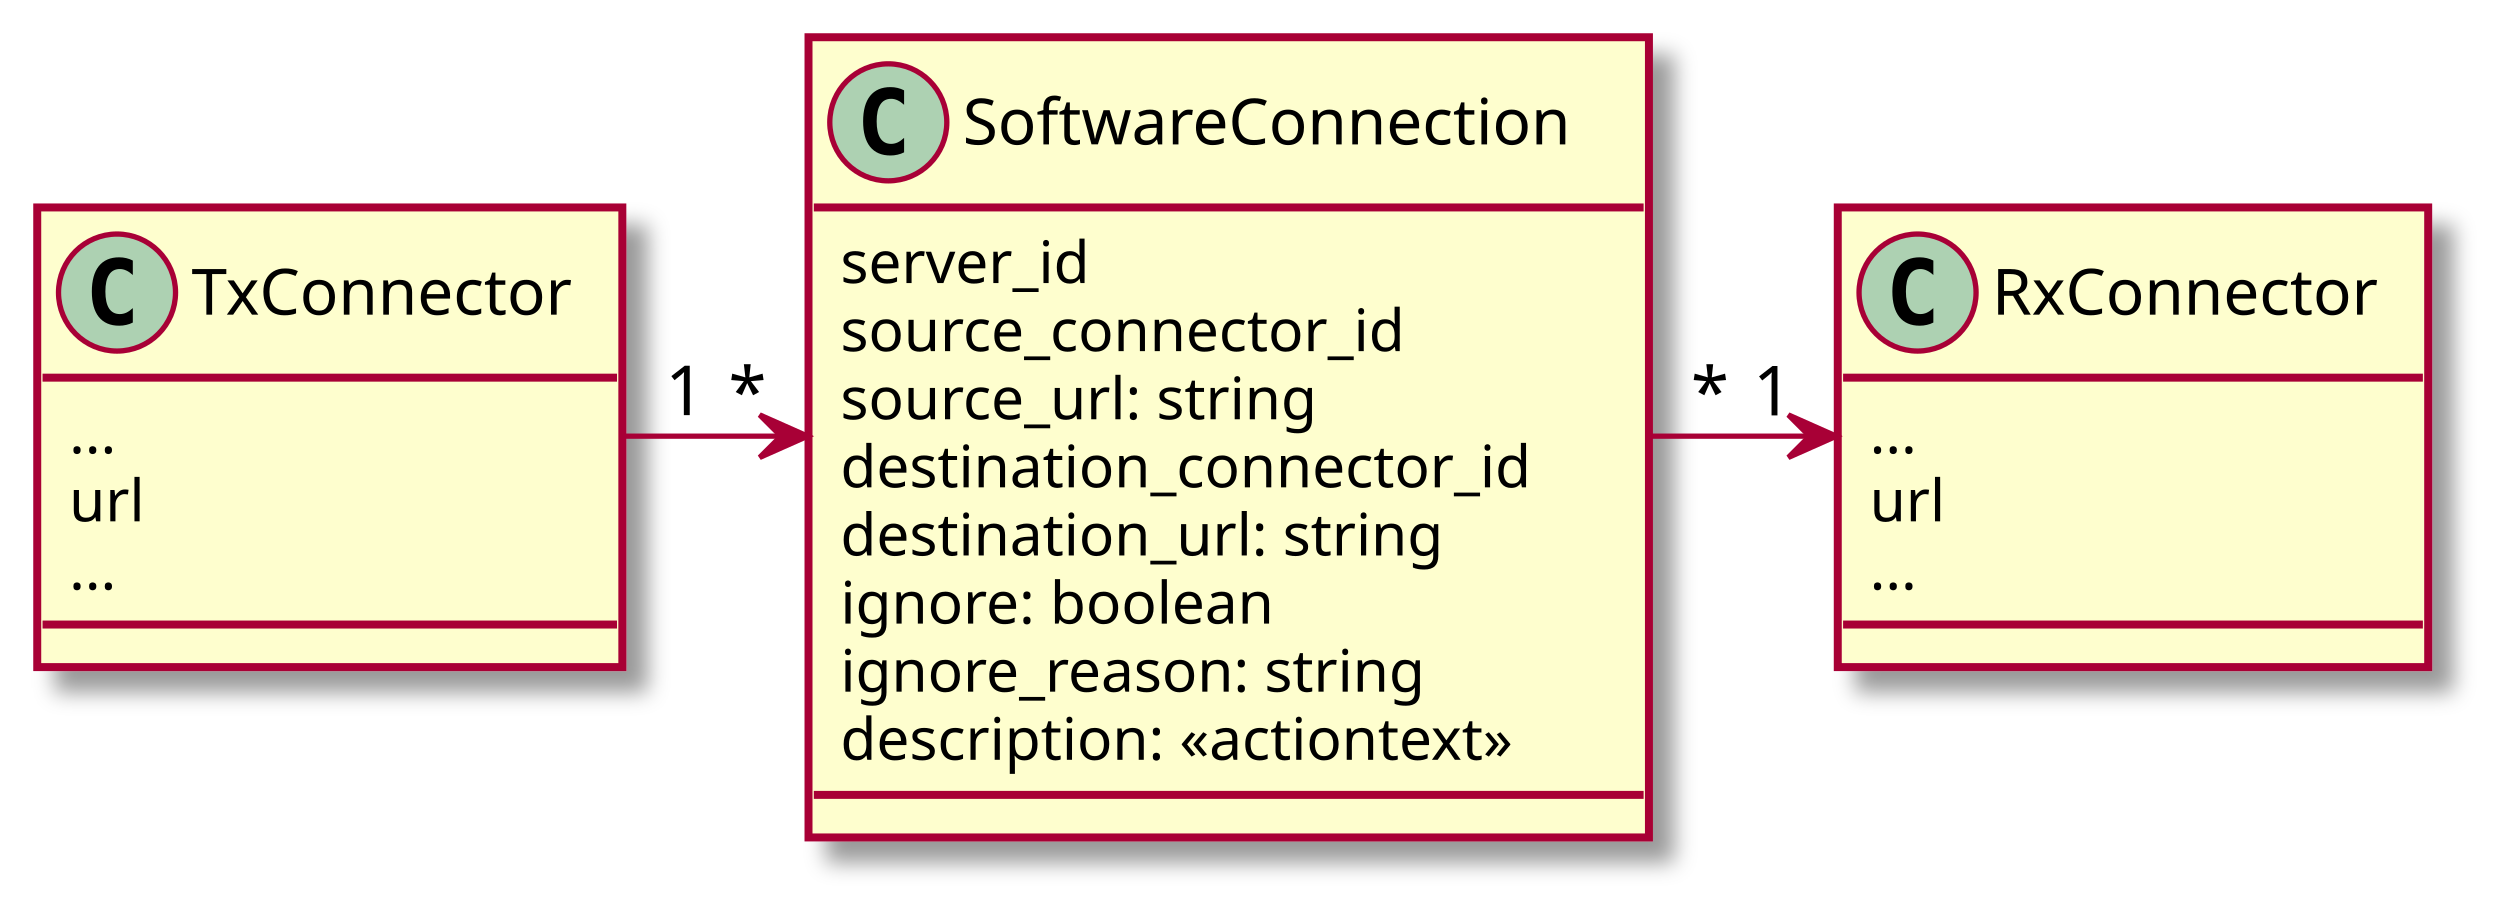
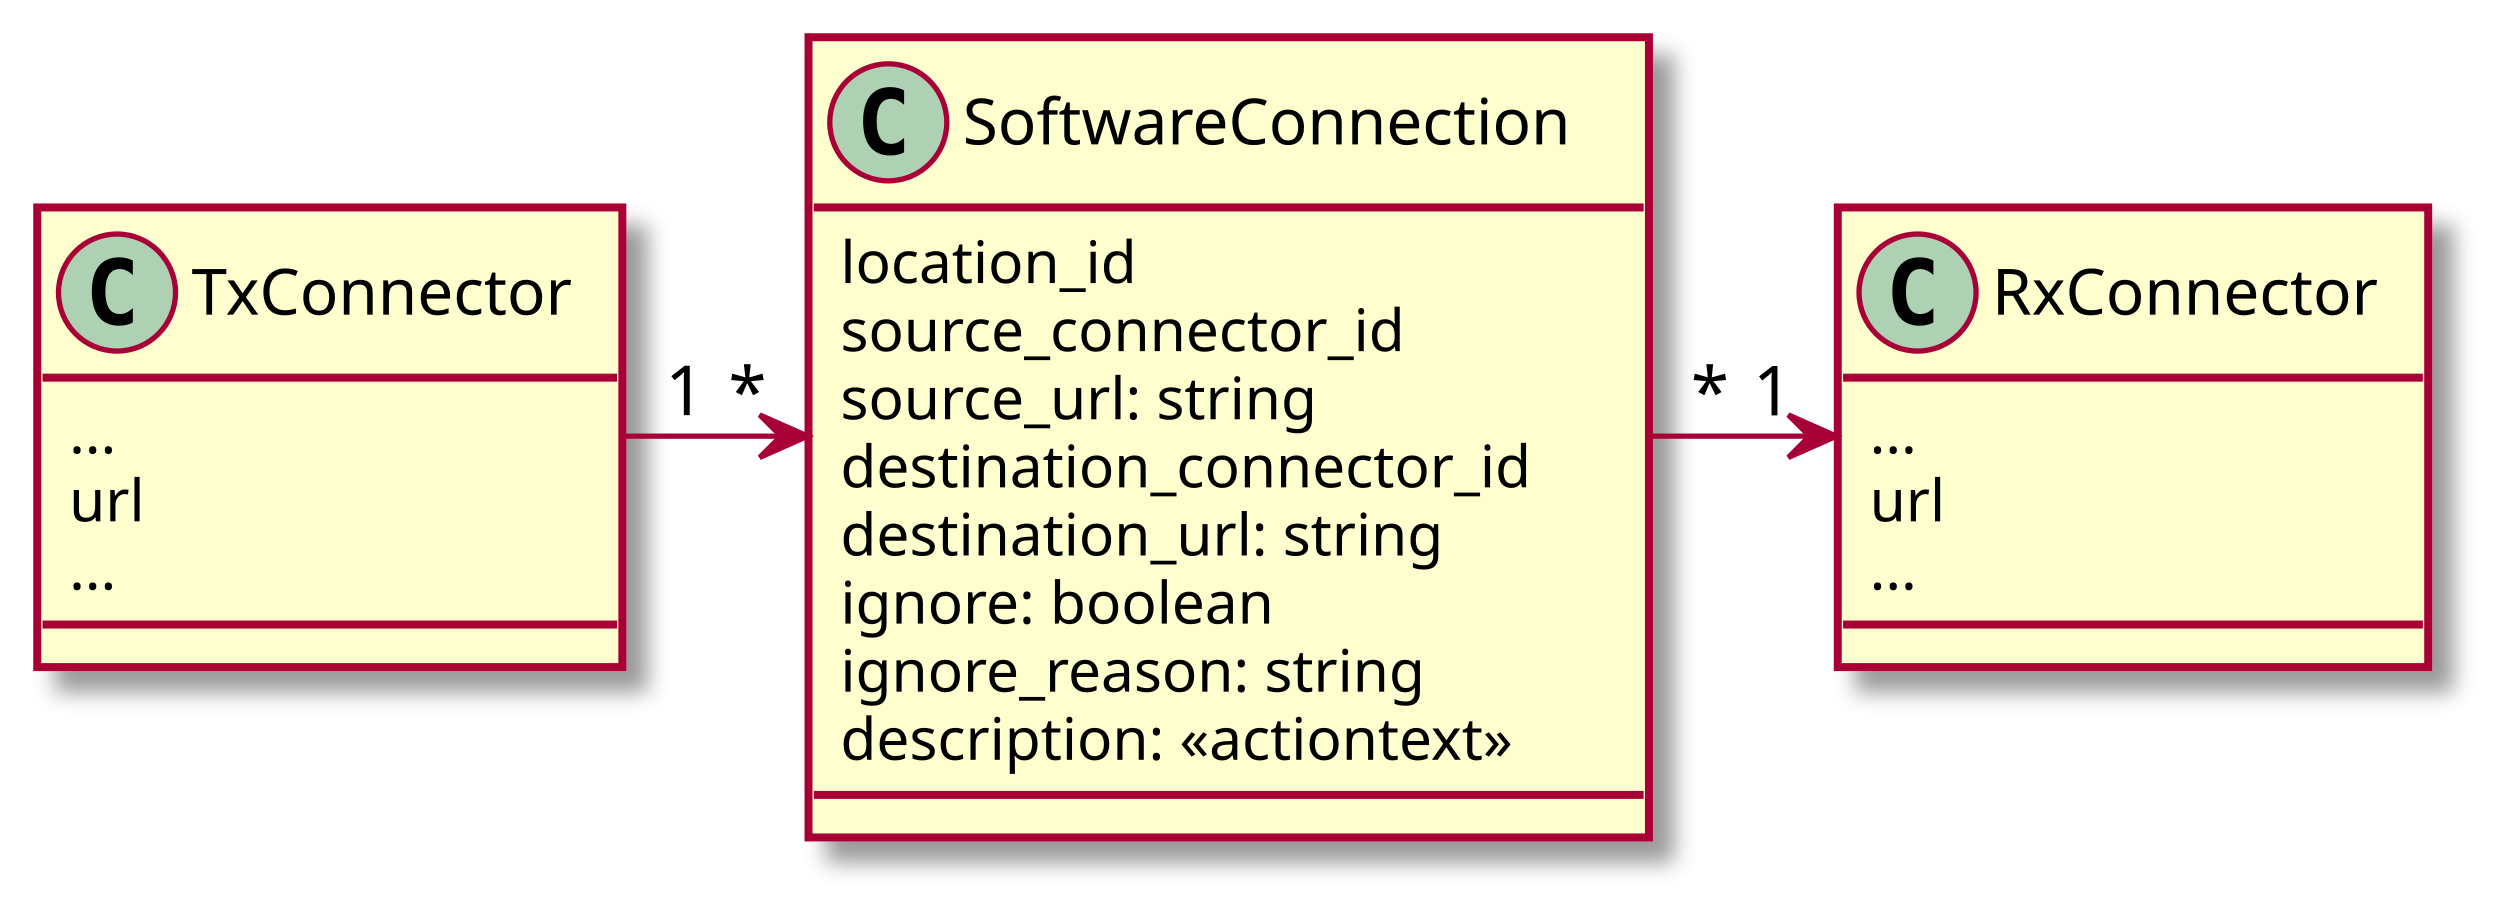
<svg xmlns="http://www.w3.org/2000/svg" contentScriptType="application/ecmascript" contentStyleType="text/css" height="171px" preserveAspectRatio="none" style="width:470px;height:171px;background:#FFFFFF;" version="1.1" viewBox="0 0 470 171" width="470px" zoomAndPan="magnify">
  <defs>
-     <filter height="300%" id="ft7la5rcx3qwz" width="300%" x="-1" y="-1">
+     <filter height="300%" id="f1prkfsfmotett" width="300%" x="-1" y="-1">
      <feGaussianBlur result="blurOut" stdDeviation="2.0" />
      <feColorMatrix in="blurOut" result="blurOut2" type="matrix" values="0 0 0 0 0 0 0 0 0 0 0 0 0 0 0 0 0 0 .4 0" />
      <feOffset dx="4.0" dy="4.0" in="blurOut2" result="blurOut3" />
      <feBlend in="SourceGraphic" in2="blurOut3" mode="normal" />
    </filter>
  </defs>
  <g>
-     <rect codeLine="2" fill="#FEFECE" filter="url(#ft7la5rcx3qwz)" height="86.414" id="TxConnector" style="stroke:#A80036;stroke-width:1.5;" width="110" x="7" y="39" />
+     <rect codeLine="2" fill="#FEFECE" filter="url(#f1prkfsfmotett)" height="86.414" id="TxConnector" style="stroke:#A80036;stroke-width:1.5;" width="110" x="7" y="39" />
    <ellipse cx="22" cy="55" fill="#ADD1B2" rx="11" ry="11" style="stroke:#A80036;stroke-width:1.0;" />
    <path d="M24.969,60.641 Q24.391,60.938 23.75,61.078 Q23.109,61.234 22.406,61.234 Q19.906,61.234 18.578,59.594 Q17.266,57.938 17.266,54.812 Q17.266,51.688 18.578,50.031 Q19.906,48.375 22.406,48.375 Q23.109,48.375 23.75,48.531 Q24.406,48.688 24.969,48.984 L24.969,51.703 Q24.344,51.125 23.75,50.859 Q23.156,50.578 22.531,50.578 Q21.188,50.578 20.5,51.656 Q19.812,52.719 19.812,54.812 Q19.812,56.906 20.5,57.984 Q21.188,59.047 22.531,59.047 Q23.156,59.047 23.75,58.781 Q24.344,58.5 24.969,57.922 L24.969,60.641 Z " fill="#000000" />
    <text fill="#000000" font-family="sans-serif" font-size="12" lengthAdjust="spacing" textLength="78" x="36" y="59.154">TxConnector</text>
    <line style="stroke:#A80036;stroke-width:1.5;" x1="8" x2="116" y1="71" y2="71" />
    <text fill="#000000" font-family="sans-serif" font-size="11" lengthAdjust="spacing" textLength="12" x="13" y="85.21">...</text>
    <text fill="#000000" font-family="sans-serif" font-size="11" lengthAdjust="spacing" textLength="15" x="13" y="98.015">url</text>
    <text fill="#000000" font-family="sans-serif" font-size="11" lengthAdjust="spacing" textLength="12" x="13" y="110.82">...</text>
    <line style="stroke:#A80036;stroke-width:1.5;" x1="8" x2="116" y1="117.414" y2="117.414" />
-     <rect codeLine="8" fill="#FEFECE" filter="url(#ft7la5rcx3qwz)" height="150.438" id="SoftwareConnection" style="stroke:#A80036;stroke-width:1.5;" width="158" x="152" y="7" />
+     <rect codeLine="8" fill="#FEFECE" filter="url(#f1prkfsfmotett)" height="150.438" id="SoftwareConnection" style="stroke:#A80036;stroke-width:1.5;" width="158" x="152" y="7" />
    <ellipse cx="167" cy="23" fill="#ADD1B2" rx="11" ry="11" style="stroke:#A80036;stroke-width:1.0;" />
    <path d="M169.969,28.641 Q169.391,28.938 168.75,29.078 Q168.109,29.234 167.406,29.234 Q164.906,29.234 163.578,27.594 Q162.266,25.938 162.266,22.812 Q162.266,19.688 163.578,18.031 Q164.906,16.375 167.406,16.375 Q168.109,16.375 168.75,16.531 Q169.406,16.688 169.969,16.984 L169.969,19.703 Q169.344,19.125 168.75,18.859 Q168.156,18.578 167.531,18.578 Q166.188,18.578 165.5,19.656 Q164.812,20.719 164.812,22.812 Q164.812,24.906 165.5,25.984 Q166.188,27.047 167.531,27.047 Q168.156,27.047 168.75,26.781 Q169.344,26.5 169.969,25.922 L169.969,28.641 Z " fill="#000000" />
    <text fill="#000000" font-family="sans-serif" font-size="12" lengthAdjust="spacing" textLength="126" x="181" y="27.154">SoftwareConnection</text>
    <line style="stroke:#A80036;stroke-width:1.5;" x1="153" x2="309" y1="39" y2="39" />
-     <text fill="#000000" font-family="sans-serif" font-size="11" lengthAdjust="spacing" textLength="53" x="158" y="53.21">server_id</text>
+     <text fill="#000000" font-family="sans-serif" font-size="11" lengthAdjust="spacing" textLength="60" x="158" y="53.21">location_id</text>
    <text fill="#000000" font-family="sans-serif" font-size="11" lengthAdjust="spacing" textLength="117" x="158" y="66.015">source_connector_id</text>
    <text fill="#000000" font-family="sans-serif" font-size="11" lengthAdjust="spacing" textLength="101" x="158" y="78.82">source_url: string</text>
    <text fill="#000000" font-family="sans-serif" font-size="11" lengthAdjust="spacing" textLength="141" x="158" y="91.624">destination_connector_id</text>
    <text fill="#000000" font-family="sans-serif" font-size="11" lengthAdjust="spacing" textLength="125" x="158" y="104.429">destination_url: string</text>
    <text fill="#000000" font-family="sans-serif" font-size="11" lengthAdjust="spacing" textLength="89" x="158" y="117.234">ignore: boolean</text>
    <text fill="#000000" font-family="sans-serif" font-size="11" lengthAdjust="spacing" textLength="123" x="158" y="130.039">ignore_reason: string</text>
    <text fill="#000000" font-family="sans-serif" font-size="11" lengthAdjust="spacing" textLength="140" x="158" y="142.843">description: «actiontext»</text>
    <line style="stroke:#A80036;stroke-width:1.5;" x1="153" x2="309" y1="149.438" y2="149.438" />
-     <rect codeLine="19" fill="#FEFECE" filter="url(#ft7la5rcx3qwz)" height="86.414" id="RxConnector" style="stroke:#A80036;stroke-width:1.5;" width="111" x="345.5" y="39" />
+     <rect codeLine="19" fill="#FEFECE" filter="url(#f1prkfsfmotett)" height="86.414" id="RxConnector" style="stroke:#A80036;stroke-width:1.5;" width="111" x="345.5" y="39" />
    <ellipse cx="360.5" cy="55" fill="#ADD1B2" rx="11" ry="11" style="stroke:#A80036;stroke-width:1.0;" />
    <path d="M363.469,60.641 Q362.891,60.938 362.25,61.078 Q361.609,61.234 360.906,61.234 Q358.406,61.234 357.078,59.594 Q355.766,57.938 355.766,54.812 Q355.766,51.688 357.078,50.031 Q358.406,48.375 360.906,48.375 Q361.609,48.375 362.25,48.531 Q362.906,48.688 363.469,48.984 L363.469,51.703 Q362.844,51.125 362.25,50.859 Q361.656,50.578 361.031,50.578 Q359.688,50.578 359,51.656 Q358.312,52.719 358.312,54.812 Q358.312,56.906 359,57.984 Q359.688,59.047 361.031,59.047 Q361.656,59.047 362.25,58.781 Q362.844,58.5 363.469,57.922 L363.469,60.641 Z " fill="#000000" />
    <text fill="#000000" font-family="sans-serif" font-size="12" lengthAdjust="spacing" textLength="79" x="374.5" y="59.154">RxConnector</text>
    <line style="stroke:#A80036;stroke-width:1.5;" x1="346.5" x2="455.5" y1="71" y2="71" />
    <text fill="#000000" font-family="sans-serif" font-size="11" lengthAdjust="spacing" textLength="12" x="351.5" y="85.21">...</text>
    <text fill="#000000" font-family="sans-serif" font-size="11" lengthAdjust="spacing" textLength="15" x="351.5" y="98.015">url</text>
    <text fill="#000000" font-family="sans-serif" font-size="11" lengthAdjust="spacing" textLength="12" x="351.5" y="110.82">...</text>
    <line style="stroke:#A80036;stroke-width:1.5;" x1="346.5" x2="455.5" y1="117.414" y2="117.414" />
    <path codeLine="25" d="M117.12,82 C126.97,82 136.82,82 146.67,82 " fill="none" id="TxConnector-to-SoftwareConnection" style="stroke:#A80036;stroke-width:1.0;" />
    <polygon fill="#A80036" points="151.82,82,142.82,78,146.82,82,142.82,86,151.82,82" style="stroke:#A80036;stroke-width:1.0;" />
    <text fill="#000000" font-family="sans-serif" font-size="13" lengthAdjust="spacing" textLength="8" x="125.064" y="78.04">1</text>
    <text fill="#000000" font-family="sans-serif" font-size="13" lengthAdjust="spacing" textLength="7" x="136.94" y="78.338">*</text>
    <path codeLine="26" d="M310.02,82 C320.01,82 330,82 339.98,82 " fill="none" id="SoftwareConnection-to-RxConnector" style="stroke:#A80036;stroke-width:1.0;" />
    <polygon fill="#A80036" points="345.21,82,336.21,78,340.21,82,336.21,86,345.21,82" style="stroke:#A80036;stroke-width:1.0;" />
    <text fill="#000000" font-family="sans-serif" font-size="13" lengthAdjust="spacing" textLength="7" x="317.885" y="78.338">*</text>
    <text fill="#000000" font-family="sans-serif" font-size="13" lengthAdjust="spacing" textLength="8" x="329.549" y="78.088">1</text>
  </g>
</svg>
